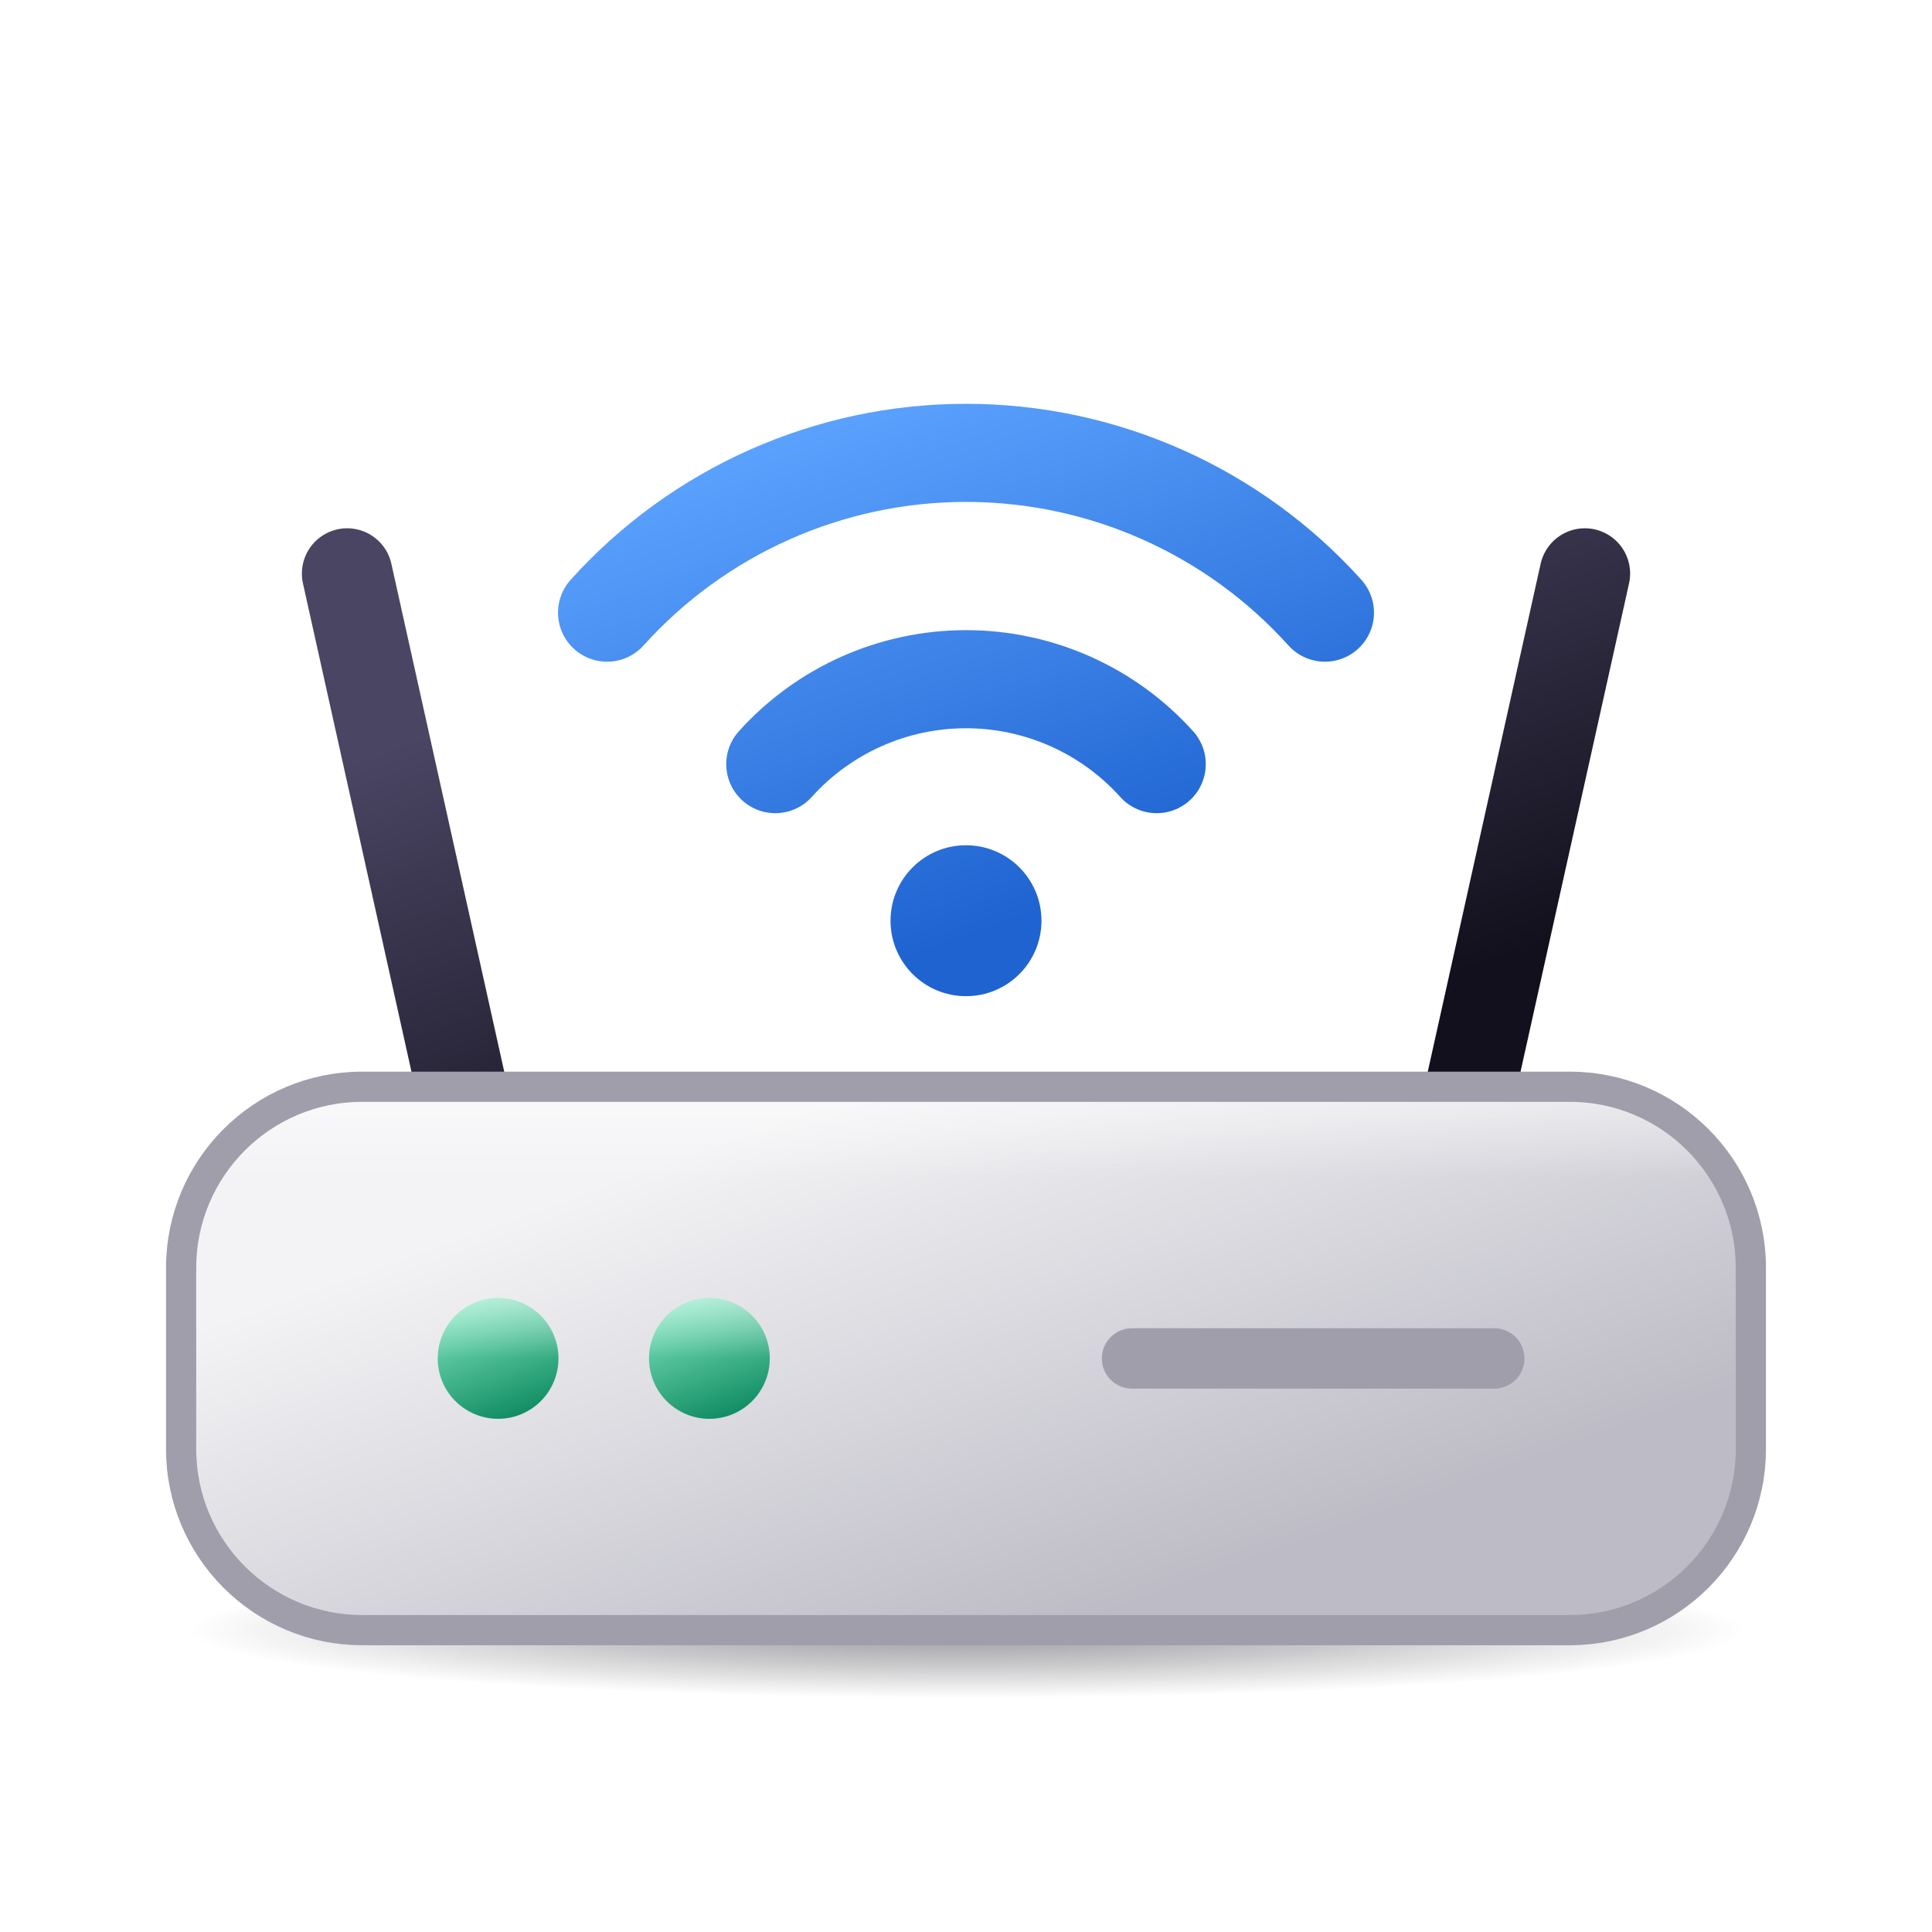
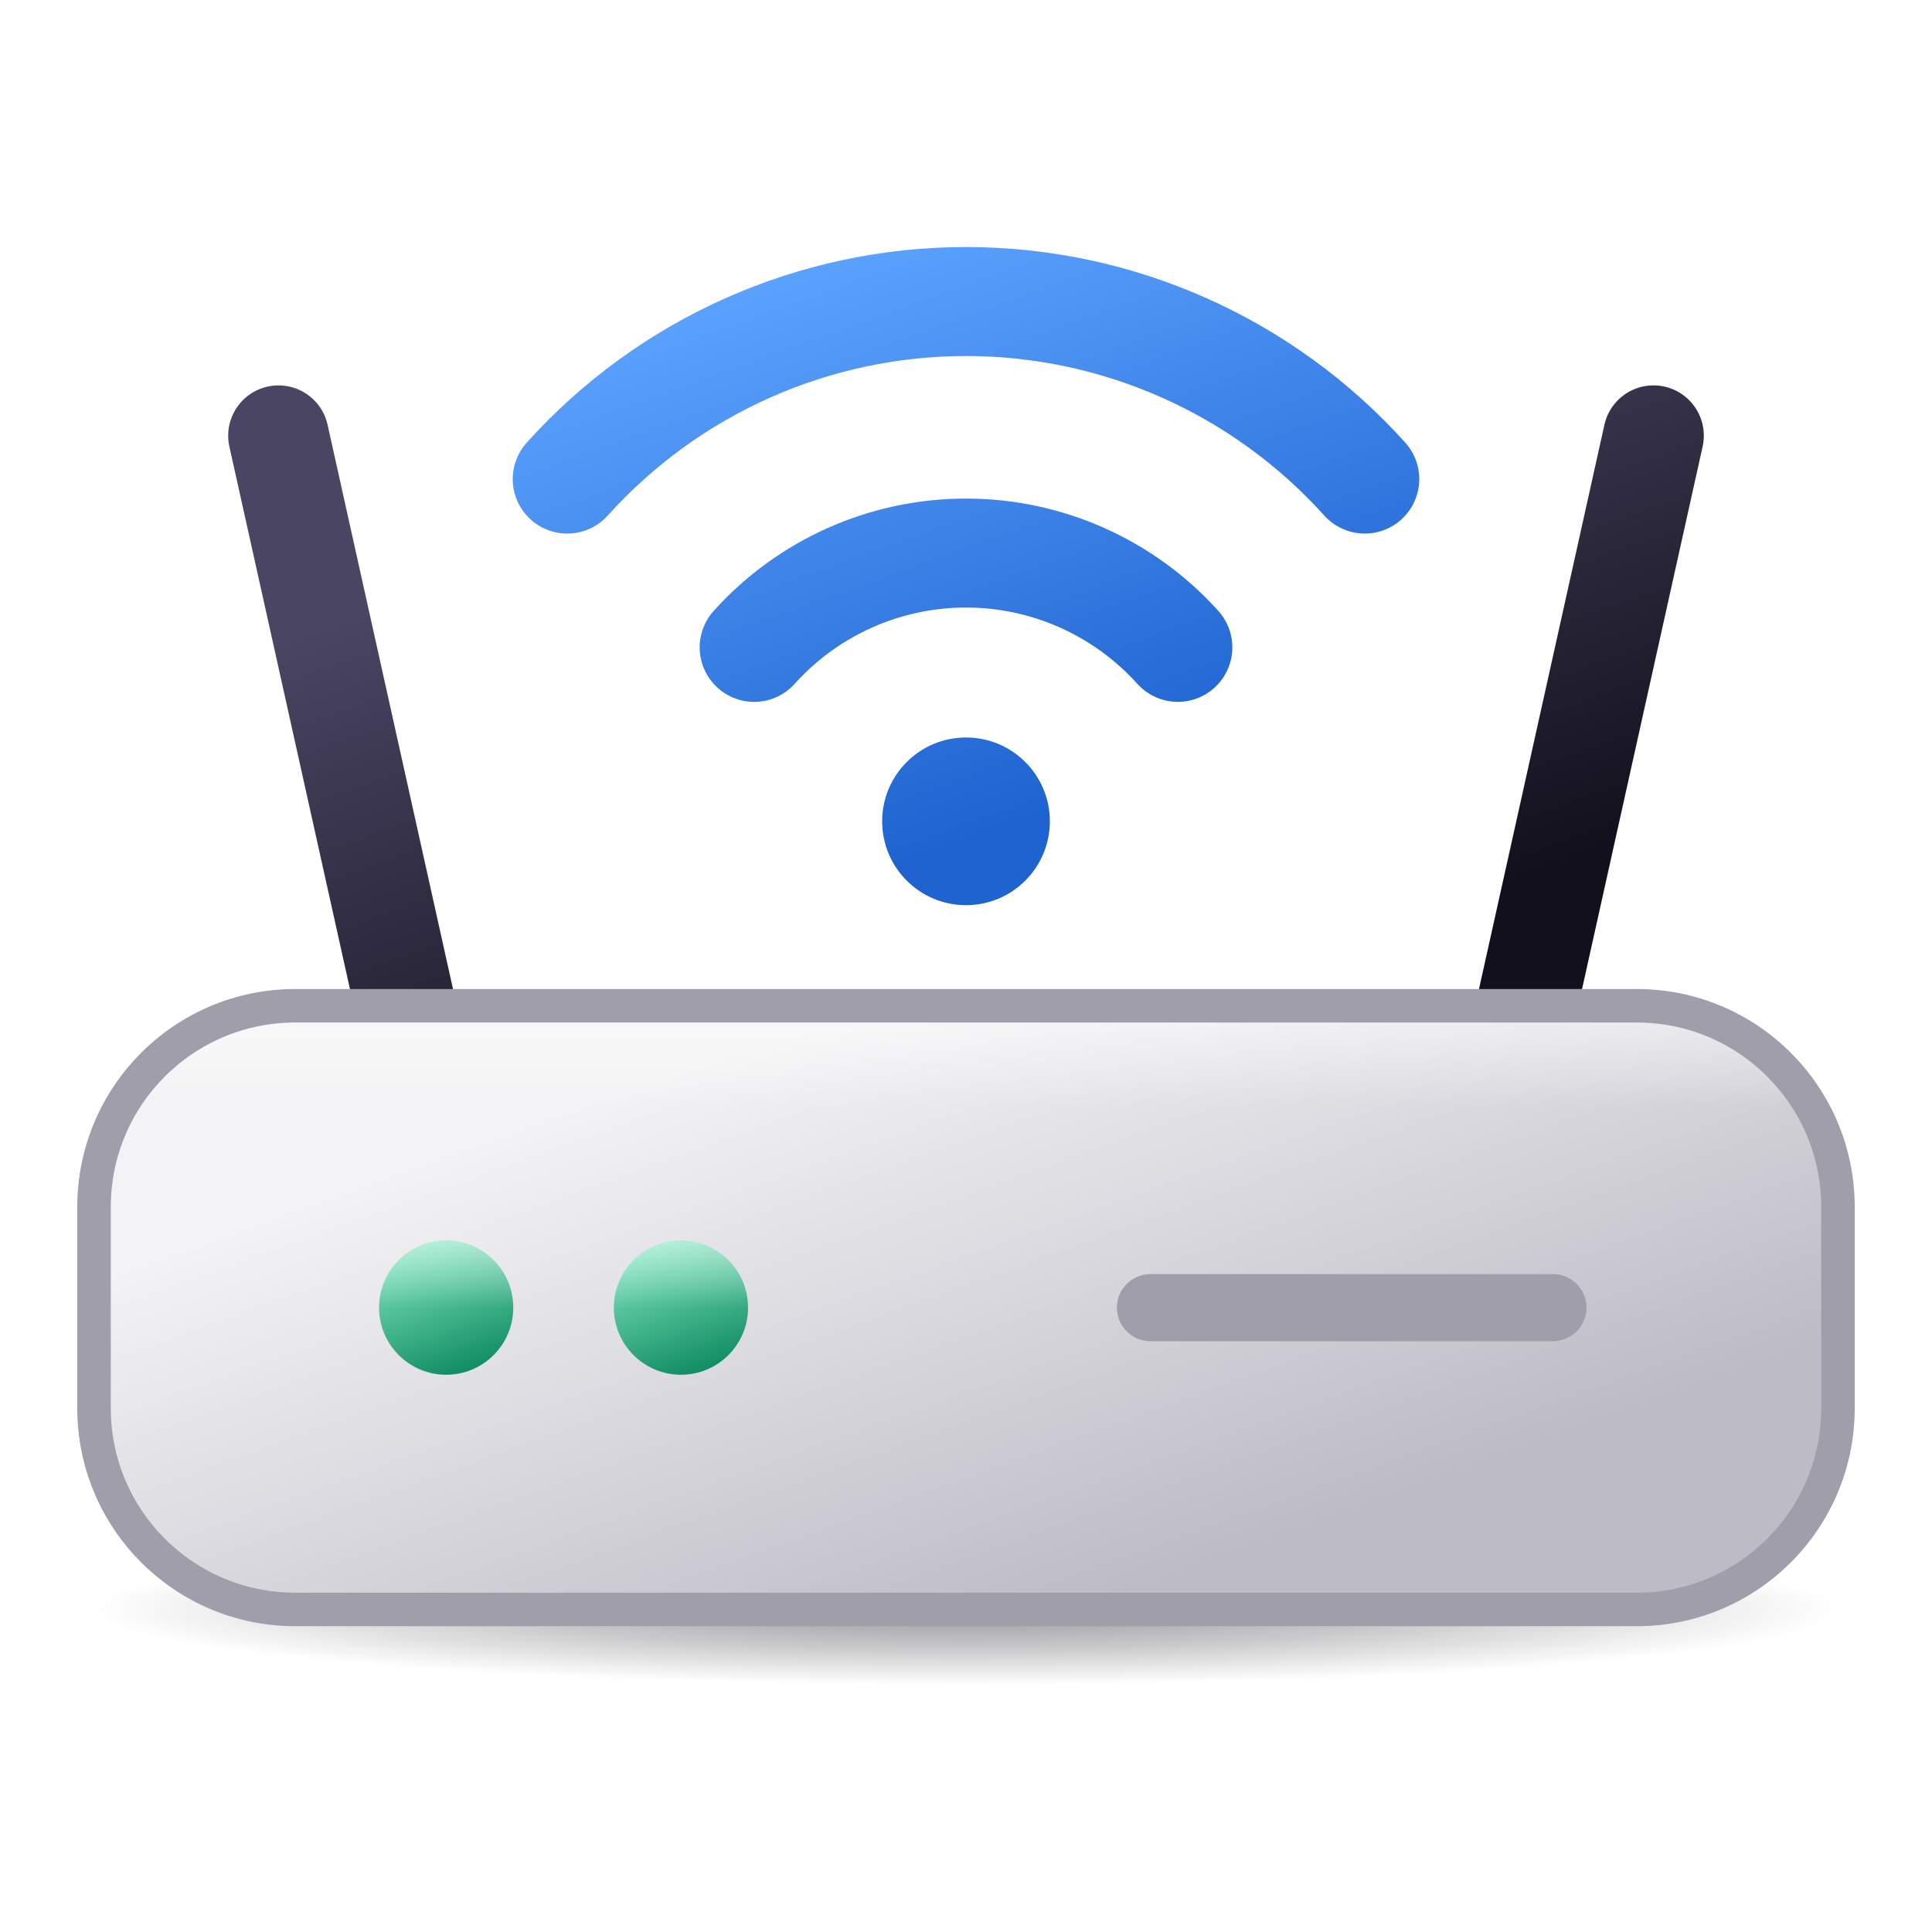
<svg xmlns="http://www.w3.org/2000/svg" width="256" height="256" viewBox="0 0 256 256">
  <defs>
-     <radialGradient id="network-wireless-shadow" gradientUnits="userSpaceOnUse" cx="0" cy="0" r="1" gradientTransform="translate(128 216) scale(104 9)">
+     <radialGradient id="network-wireless-shadow" gradientUnits="userSpaceOnUse" cx="0" cy="0" r="1" gradientTransform="translate(128 213.26) scale(115.54 10)">
      <stop offset="0" stop-color="#0B0A12" stop-opacity="0.42" />
      <stop offset="0.5" stop-color="#0B0A12" stop-opacity="0.23" />
      <stop offset="1" stop-color="#0B0A12" stop-opacity="0" />
    </radialGradient>
-     <linearGradient id="network-wireless-glass-body" gradientUnits="userSpaceOnUse" x1="115.04" y1="76" x2="140.96" y2="148">
+     <linearGradient id="network-wireless-glass-body" gradientUnits="userSpaceOnUse" x1="113.6" y1="57.73" x2="142.4" y2="137.72">
      <stop offset="0" stop-color="#4A4563" />
      <stop offset="1" stop-color="#12101C" />
    </linearGradient>
-     <linearGradient id="network-wireless-metal-body" gradientUnits="userSpaceOnUse" x1="115.04" y1="144" x2="140.96" y2="216">
+     <linearGradient id="network-wireless-metal-body" gradientUnits="userSpaceOnUse" x1="113.6" y1="133.27" x2="142.4" y2="213.26">
      <stop offset="0" stop-color="#F3F3F5" />
      <stop offset="1" stop-color="#BDBCC6" />
    </linearGradient>
-     <linearGradient id="network-wireless-sheen" gradientUnits="userSpaceOnUse" x1="128" y1="144" x2="128" y2="156">
+     <linearGradient id="network-wireless-sheen" gradientUnits="userSpaceOnUse" x1="128" y1="133.27" x2="128" y2="146.61">
      <stop offset="0" stop-color="#FFFFFF" stop-opacity="0.55" />
      <stop offset="1" stop-color="#FFFFFF" stop-opacity="0" />
    </linearGradient>
-     <linearGradient id="network-wireless-mint-bright" gradientUnits="userSpaceOnUse" x1="63.12" y1="172" x2="68.88" y2="188">
+     <linearGradient id="network-wireless-mint-bright" gradientUnits="userSpaceOnUse" x1="55.92" y1="164.38" x2="62.32" y2="182.16">
      <stop offset="0" stop-color="#7FE5BF" />
      <stop offset="1" stop-color="#0E8A60" />
    </linearGradient>
-     <linearGradient id="network-wireless-sheen-2" gradientUnits="userSpaceOnUse" x1="66" y1="172" x2="66" y2="180">
+     <linearGradient id="network-wireless-sheen-2" gradientUnits="userSpaceOnUse" x1="59.12" y1="164.38" x2="59.12" y2="173.27">
      <stop offset="0" stop-color="#FFFFFF" stop-opacity="0.44" />
      <stop offset="1" stop-color="#FFFFFF" stop-opacity="0" />
    </linearGradient>
-     <linearGradient id="network-wireless-mint-bright-2" gradientUnits="userSpaceOnUse" x1="91.12" y1="172" x2="96.88" y2="188">
+     <linearGradient id="network-wireless-mint-bright-2" gradientUnits="userSpaceOnUse" x1="87.03" y1="164.38" x2="93.43" y2="182.16">
      <stop offset="0" stop-color="#7FE5BF" />
      <stop offset="1" stop-color="#0E8A60" />
    </linearGradient>
-     <linearGradient id="network-wireless-sheen-3" gradientUnits="userSpaceOnUse" x1="94" y1="172" x2="94" y2="180">
+     <linearGradient id="network-wireless-sheen-3" gradientUnits="userSpaceOnUse" x1="90.23" y1="164.38" x2="90.23" y2="173.27">
      <stop offset="0" stop-color="#FFFFFF" stop-opacity="0.44" />
      <stop offset="1" stop-color="#FFFFFF" stop-opacity="0" />
    </linearGradient>
-     <linearGradient id="network-wireless-azure-body" gradientUnits="userSpaceOnUse" x1="115.76" y1="52" x2="140.24" y2="120">
+     <linearGradient id="network-wireless-azure-body" gradientUnits="userSpaceOnUse" x1="114.4" y1="31.07" x2="141.6" y2="106.61">
      <stop offset="0" stop-color="#5CA3FF" />
      <stop offset="1" stop-color="#1E63D0" />
    </linearGradient>
  </defs>
-   <path d="M24 216A104 9 0 1 1 232 216A104 9 0 1 1 24 216Z" fill="url(#network-wireless-shadow)" />
-   <path d="M62 148L46 76M194 148L210 76" fill="none" stroke="url(#network-wireless-glass-body)" stroke-width="12" stroke-linecap="round" stroke-linejoin="round" />
-   <path d="M48 144H208A24 24 0 0 1 232 168V192A24 24 0 0 1 208 216H48A24 24 0 0 1 24 192V168A24 24 0 0 1 48 144Z" fill="url(#network-wireless-metal-body)" />
-   <path d="M48 144H208A24 24 0 0 1 232 168V192A24 24 0 0 1 208 216H48A24 24 0 0 1 24 192V168A24 24 0 0 1 48 144Z" fill="url(#network-wireless-sheen)" />
-   <path d="M48 144H208A24 24 0 0 1 232 168V192A24 24 0 0 1 208 216H48A24 24 0 0 1 24 192V168A24 24 0 0 1 48 144Z" fill="none" stroke="#9F9EAA" stroke-width="4" stroke-linecap="round" stroke-linejoin="round" />
-   <path d="M58 180A8 8 0 1 1 74 180A8 8 0 1 1 58 180Z" fill="url(#network-wireless-mint-bright)" />
-   <path d="M58 180A8 8 0 1 1 74 180A8 8 0 1 1 58 180Z" fill="url(#network-wireless-sheen-2)" />
-   <path d="M86 180A8 8 0 1 1 102 180A8 8 0 1 1 86 180Z" fill="url(#network-wireless-mint-bright-2)" />
-   <path d="M86 180A8 8 0 1 1 102 180A8 8 0 1 1 86 180Z" fill="url(#network-wireless-sheen-3)" />
-   <path d="M150 180L198 180" fill="none" stroke="#9F9EAA" stroke-width="8" stroke-linecap="round" stroke-linejoin="round" />
-   <path d="M102.73 101.25A34 34 0 0 1 153.27 101.25M80.44 81.18A64 64 0 0 1 175.56 81.18" fill="none" stroke="url(#network-wireless-azure-body)" stroke-width="13" stroke-linecap="round" stroke-linejoin="round" />
-   <path d="M118 122A10 10 0 1 1 138 122A10 10 0 1 1 118 122Z" fill="url(#network-wireless-azure-body)" />
+   <path d="M12.46 213.26A115.54 10 0 1 1 243.54 213.26A115.54 10 0 1 1 12.46 213.26Z" fill="url(#network-wireless-shadow)" />
+   <path d="M54.68 137.72L36.9 57.73M201.32 137.72L219.1 57.73" fill="none" stroke="url(#network-wireless-glass-body)" stroke-width="13.33" stroke-linecap="round" stroke-linejoin="round" />
+   <path d="M39.12 133.27H216.88A26.66 26.66 0 0 1 243.54 159.94V186.6A26.66 26.66 0 0 1 216.88 213.26H39.12A26.66 26.66 0 0 1 12.46 186.6V159.94A26.66 26.66 0 0 1 39.12 133.27Z" fill="url(#network-wireless-metal-body)" />
+   <path d="M39.12 133.27H216.88A26.66 26.66 0 0 1 243.54 159.94V186.6A26.66 26.66 0 0 1 216.88 213.26H39.12A26.66 26.66 0 0 1 12.46 186.6V159.94A26.66 26.66 0 0 1 39.12 133.27Z" fill="url(#network-wireless-sheen)" />
+   <path d="M39.12 133.27H216.88A26.66 26.66 0 0 1 243.54 159.94V186.6A26.66 26.66 0 0 1 216.88 213.26H39.12A26.66 26.66 0 0 1 12.46 186.6V159.94A26.66 26.66 0 0 1 39.12 133.27Z" fill="none" stroke="#9F9EAA" stroke-width="4.44" stroke-linecap="round" stroke-linejoin="round" />
+   <path d="M50.23 173.27A8.89 8.89 0 1 1 68.01 173.27A8.89 8.89 0 1 1 50.23 173.27Z" fill="url(#network-wireless-mint-bright)" />
+   <path d="M50.23 173.27A8.89 8.89 0 1 1 68.01 173.27A8.89 8.89 0 1 1 50.23 173.27Z" fill="url(#network-wireless-sheen-2)" />
+   <path d="M81.34 173.27A8.89 8.89 0 1 1 99.12 173.27A8.89 8.89 0 1 1 81.34 173.27Z" fill="url(#network-wireless-mint-bright-2)" />
+   <path d="M81.34 173.27A8.89 8.89 0 1 1 99.12 173.27A8.89 8.89 0 1 1 81.34 173.27Z" fill="url(#network-wireless-sheen-3)" />
+   <path d="M152.44 173.27L205.77 173.27" fill="none" stroke="#9F9EAA" stroke-width="8.89" stroke-linecap="round" stroke-linejoin="round" />
+   <path d="M99.93 85.78A37.77 37.77 0 0 1 156.07 85.78M75.16 63.48A71.1 71.1 0 0 1 180.84 63.48" fill="none" stroke="url(#network-wireless-azure-body)" stroke-width="14.44" stroke-linecap="round" stroke-linejoin="round" />
+   <path d="M116.89 108.83A11.11 11.11 0 1 1 139.11 108.83A11.11 11.11 0 1 1 116.89 108.83Z" fill="url(#network-wireless-azure-body)" />
</svg>
